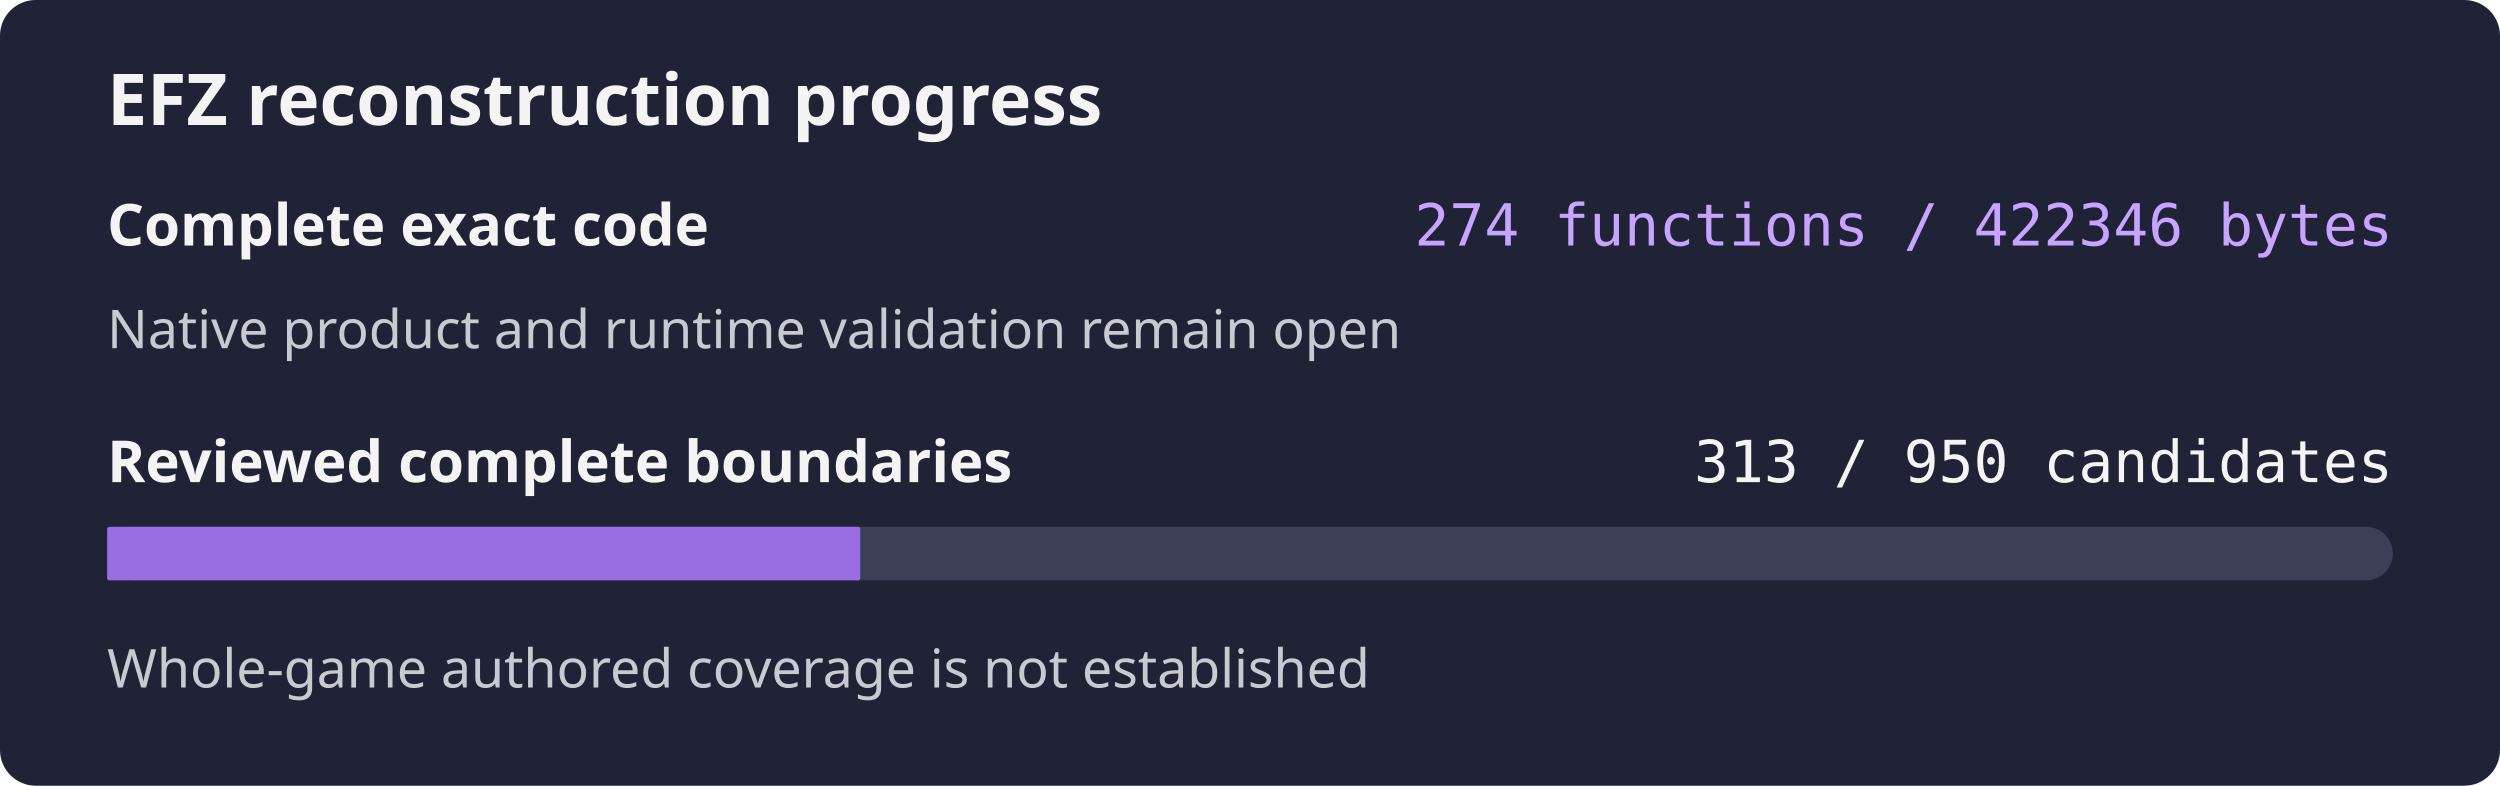
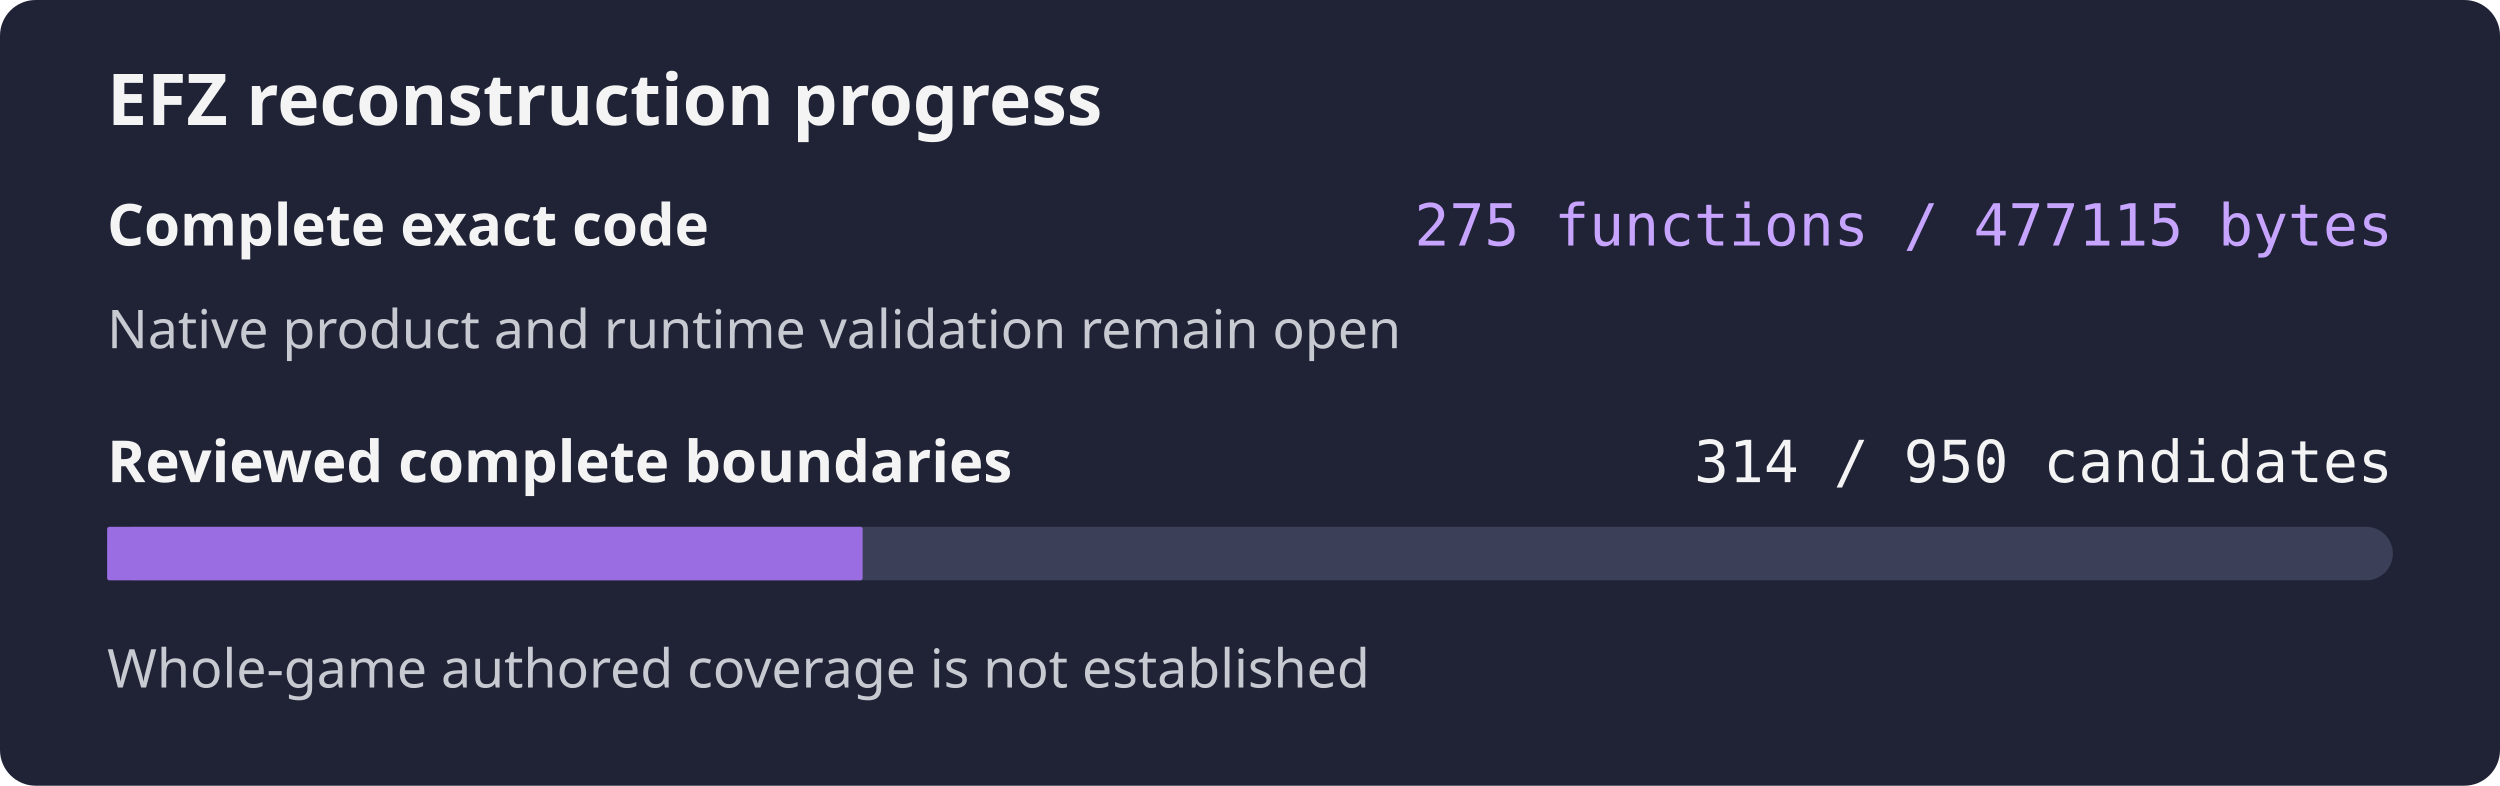
- <svg xmlns="http://www.w3.org/2000/svg" width="560" height="176" role="img" aria-label="EFZ reconstruction: 274 exact functions, 422346 exact bytes; 313 reviewed boundaries out of 950 candidates">
+ <svg xmlns="http://www.w3.org/2000/svg" width="560" height="176" role="img" aria-label="EFZ reconstruction: 275 exact functions, 477115 exact bytes; 314 reviewed boundaries out of 950 candidates">
  <rect width="560" height="176" rx="8" fill="#1f2335" />
  <text x="24" y="28" fill="#f4f4f5" font-family="sans-serif" font-size="16" font-weight="600">EFZ reconstruction progress</text>
  <text x="24" y="55" fill="#f4f4f5" font-family="sans-serif" font-size="13" font-weight="600">Complete exact code</text>
-   <text x="536" y="55" fill="#c7a4ff" text-anchor="end" font-family="monospace" font-size="13">274 functions / 422346 bytes</text>
+   <text x="536" y="55" fill="#c7a4ff" text-anchor="end" font-family="monospace" font-size="13">275 functions / 477115 bytes</text>
  <text x="24" y="78" fill="#c8cad2" font-family="sans-serif" font-size="12">Native product and runtime validation remain open</text>
  <text x="24" y="108" fill="#f4f4f5" font-family="sans-serif" font-size="13" font-weight="600">Reviewed complete boundaries</text>
-   <text x="536" y="108" fill="#f4f4f5" text-anchor="end" font-family="monospace" font-size="13">313 / 950 candidates</text>
+   <text x="536" y="108" fill="#f4f4f5" text-anchor="end" font-family="monospace" font-size="13">314 / 950 candidates</text>
  <rect x="24" y="118" width="512" height="12" rx="6" fill="#3b4058" />
-   <rect x="24" y="118" width="168.69" height="12" rx="0.5" fill="#9b6de3" />
+   <rect x="24" y="118" width="169.23" height="12" rx="0.5" fill="#9b6de3" />
  <text x="24" y="154" fill="#c8cad2" font-family="sans-serif" font-size="12">Whole-game authored coverage is not established</text>
</svg>
